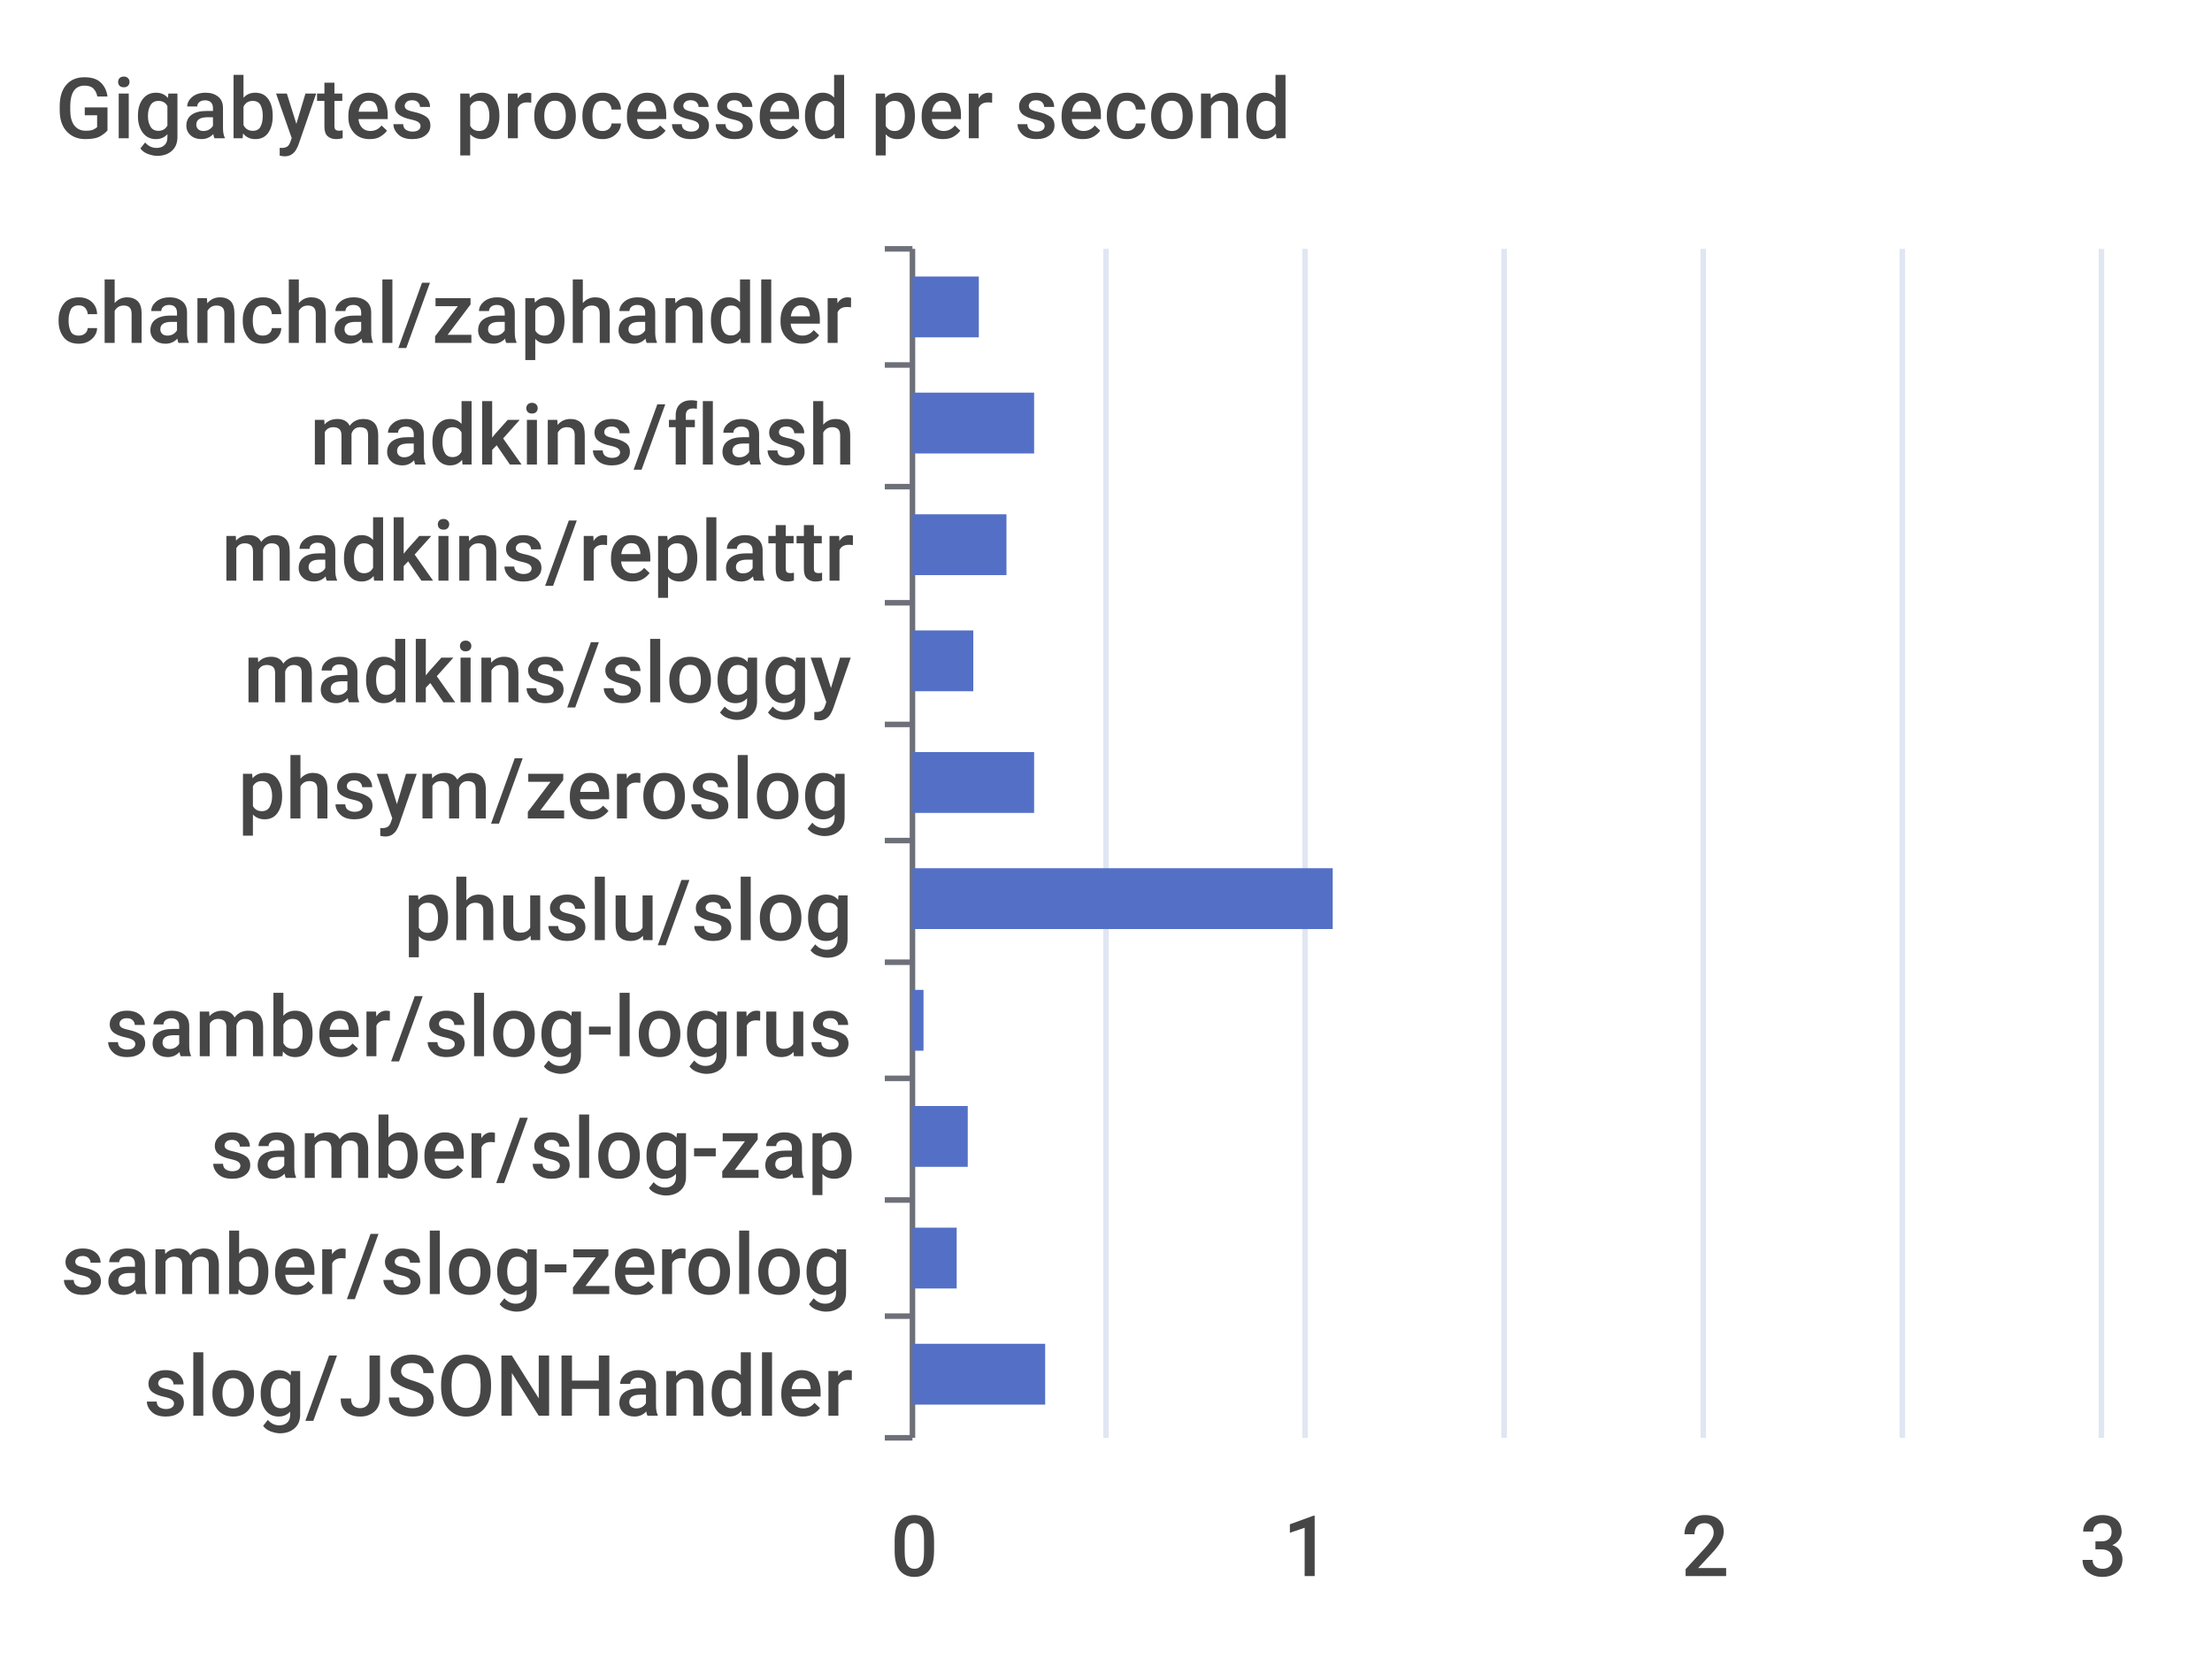
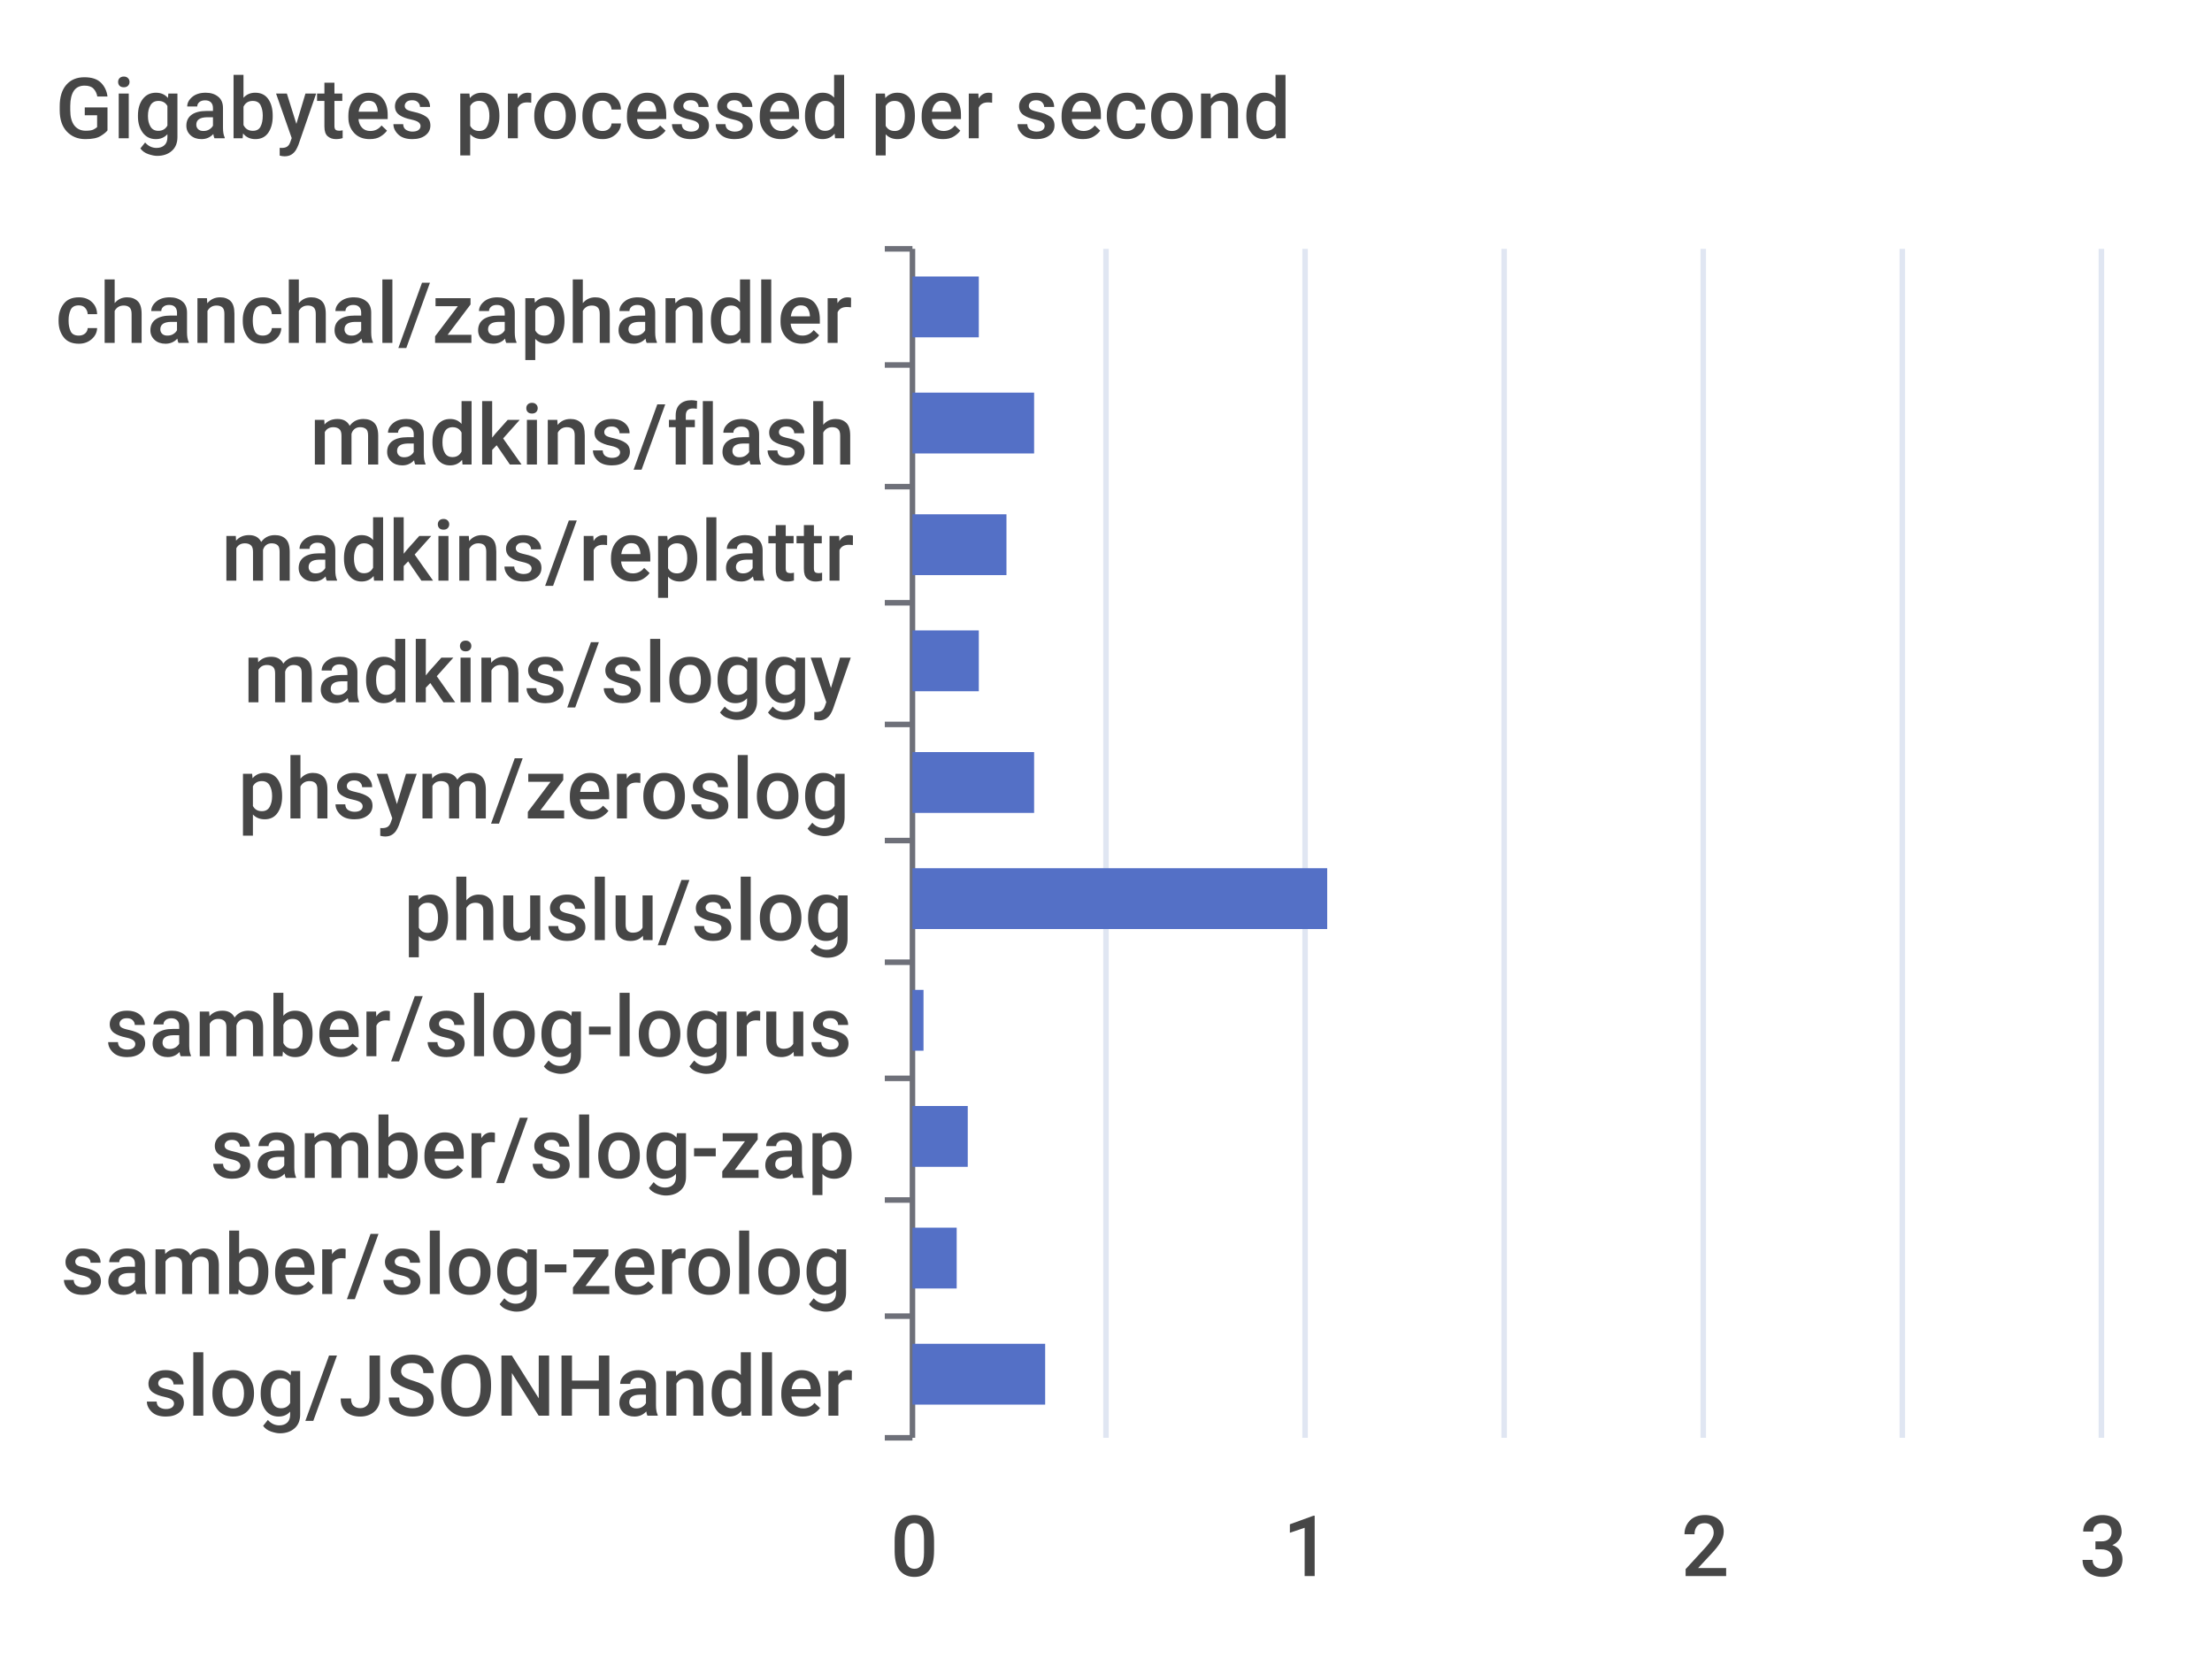
<svg xmlns="http://www.w3.org/2000/svg" width="400" height="300">\n<path d="M 0 0 L 400 0 L 400 300 L 0 300 L 0 0" style="stroke-width:0;stroke:none;fill:rgba(255,255,255,1.0)" />
  <text x="10" y="25" style="stroke-width:0;stroke:none;fill:rgba(70,70,70,1.0);font-size:15.3px;font-family:'Roboto Medium',sans-serif">Gigabytes processed per second</text>
  <path d="M 160 45 L 165 45" style="stroke-width:1;stroke:rgba(110,112,121,1.0);fill:none" />
  <path d="M 160 66 L 165 66" style="stroke-width:1;stroke:rgba(110,112,121,1.0);fill:none" />
  <path d="M 160 88 L 165 88" style="stroke-width:1;stroke:rgba(110,112,121,1.0);fill:none" />
  <path d="M 160 109 L 165 109" style="stroke-width:1;stroke:rgba(110,112,121,1.0);fill:none" />
  <path d="M 160 131 L 165 131" style="stroke-width:1;stroke:rgba(110,112,121,1.0);fill:none" />
  <path d="M 160 152 L 165 152" style="stroke-width:1;stroke:rgba(110,112,121,1.0);fill:none" />
  <path d="M 160 174 L 165 174" style="stroke-width:1;stroke:rgba(110,112,121,1.0);fill:none" />
  <path d="M 160 195 L 165 195" style="stroke-width:1;stroke:rgba(110,112,121,1.0);fill:none" />
  <path d="M 160 217 L 165 217" style="stroke-width:1;stroke:rgba(110,112,121,1.0);fill:none" />
  <path d="M 160 238 L 165 238" style="stroke-width:1;stroke:rgba(110,112,121,1.0);fill:none" />
  <path d="M 160 260 L 165 260" style="stroke-width:1;stroke:rgba(110,112,121,1.0);fill:none" />
  <path d="M 165 45 L 165 260" style="stroke-width:1;stroke:rgba(110,112,121,1.0);fill:none" />
  <text x="10" y="62" style="stroke-width:0;stroke:none;fill:rgba(70,70,70,1.0);font-size:15.3px;font-family:'Roboto Medium',sans-serif">chanchal/zaphandler</text>
  <text x="56" y="84" style="stroke-width:0;stroke:none;fill:rgba(70,70,70,1.0);font-size:15.3px;font-family:'Roboto Medium',sans-serif">madkins/flash</text>
  <text x="40" y="105" style="stroke-width:0;stroke:none;fill:rgba(70,70,70,1.0);font-size:15.3px;font-family:'Roboto Medium',sans-serif">madkins/replattr</text>
  <text x="44" y="127" style="stroke-width:0;stroke:none;fill:rgba(70,70,70,1.0);font-size:15.3px;font-family:'Roboto Medium',sans-serif">madkins/sloggy</text>
  <text x="43" y="148" style="stroke-width:0;stroke:none;fill:rgba(70,70,70,1.0);font-size:15.3px;font-family:'Roboto Medium',sans-serif">phsym/zeroslog</text>
  <text x="73" y="170" style="stroke-width:0;stroke:none;fill:rgba(70,70,70,1.0);font-size:15.3px;font-family:'Roboto Medium',sans-serif">phuslu/slog</text>
  <text x="19" y="191" style="stroke-width:0;stroke:none;fill:rgba(70,70,70,1.0);font-size:15.3px;font-family:'Roboto Medium',sans-serif">samber/slog-logrus</text>
  <text x="38" y="213" style="stroke-width:0;stroke:none;fill:rgba(70,70,70,1.0);font-size:15.3px;font-family:'Roboto Medium',sans-serif">samber/slog-zap</text>
  <text x="11" y="234" style="stroke-width:0;stroke:none;fill:rgba(70,70,70,1.0);font-size:15.3px;font-family:'Roboto Medium',sans-serif">samber/slog-zerolog</text>
  <text x="26" y="256" style="stroke-width:0;stroke:none;fill:rgba(70,70,70,1.0);font-size:15.3px;font-family:'Roboto Medium',sans-serif">slog/JSONHandler</text>
  <text x="161" y="285" style="stroke-width:0;stroke:none;fill:rgba(70,70,70,1.0);font-size:15.3px;font-family:'Roboto Medium',sans-serif">0</text>
  <text x="232" y="285" style="stroke-width:0;stroke:none;fill:rgba(70,70,70,1.0);font-size:15.3px;font-family:'Roboto Medium',sans-serif">1</text>
  <text x="304" y="285" style="stroke-width:0;stroke:none;fill:rgba(70,70,70,1.0);font-size:15.3px;font-family:'Roboto Medium',sans-serif">2</text>
  <text x="376" y="285" style="stroke-width:0;stroke:none;fill:rgba(70,70,70,1.0);font-size:15.3px;font-family:'Roboto Medium',sans-serif">3</text>
  <path d="M 200 45 L 200 260" style="stroke-width:1;stroke:rgba(224,230,242,1.0);fill:none" />
  <path d="M 236 45 L 236 260" style="stroke-width:1;stroke:rgba(224,230,242,1.0);fill:none" />
  <path d="M 272 45 L 272 260" style="stroke-width:1;stroke:rgba(224,230,242,1.0);fill:none" />
  <path d="M 308 45 L 308 260" style="stroke-width:1;stroke:rgba(224,230,242,1.0);fill:none" />
  <path d="M 344 45 L 344 260" style="stroke-width:1;stroke:rgba(224,230,242,1.0);fill:none" />
  <path d="M 380 45 L 380 260" style="stroke-width:1;stroke:rgba(224,230,242,1.0);fill:none" />
  <path d="M 165 243 L 189 243 L 189 254 L 165 254 L 165 243" style="stroke-width:0;stroke:none;fill:rgba(84,112,198,1.0)" />
  <path d="M 165 222 L 173 222 L 173 233 L 165 233 L 165 222" style="stroke-width:0;stroke:none;fill:rgba(84,112,198,1.0)" />
  <path d="M 165 200 L 175 200 L 175 211 L 165 211 L 165 200" style="stroke-width:0;stroke:none;fill:rgba(84,112,198,1.0)" />
  <path d="M 165 179 L 167 179 L 167 190 L 165 190 L 165 179" style="stroke-width:0;stroke:none;fill:rgba(84,112,198,1.0)" />
-   <path d="M 165 157 L 241 157 L 241 168 L 165 168 L 165 157" style="stroke-width:0;stroke:none;fill:rgba(84,112,198,1.0)" />
+   <path d="M 165 157 L 240 157 L 240 168 L 165 168 L 165 157" style="stroke-width:0;stroke:none;fill:rgba(84,112,198,1.0)" />
  <path d="M 165 136 L 187 136 L 187 147 L 165 147 L 165 136" style="stroke-width:0;stroke:none;fill:rgba(84,112,198,1.0)" />
-   <path d="M 165 114 L 176 114 L 176 125 L 165 125 L 165 114" style="stroke-width:0;stroke:none;fill:rgba(84,112,198,1.0)" />
+   <path d="M 165 114 L 177 114 L 177 125 L 165 125 L 165 114" style="stroke-width:0;stroke:none;fill:rgba(84,112,198,1.0)" />
  <path d="M 165 93 L 182 93 L 182 104 L 165 104 L 165 93" style="stroke-width:0;stroke:none;fill:rgba(84,112,198,1.0)" />
  <path d="M 165 71 L 187 71 L 187 82 L 165 82 L 165 71" style="stroke-width:0;stroke:none;fill:rgba(84,112,198,1.0)" />
  <path d="M 165 50 L 177 50 L 177 61 L 165 61 L 165 50" style="stroke-width:0;stroke:none;fill:rgba(84,112,198,1.0)" />
</svg>
